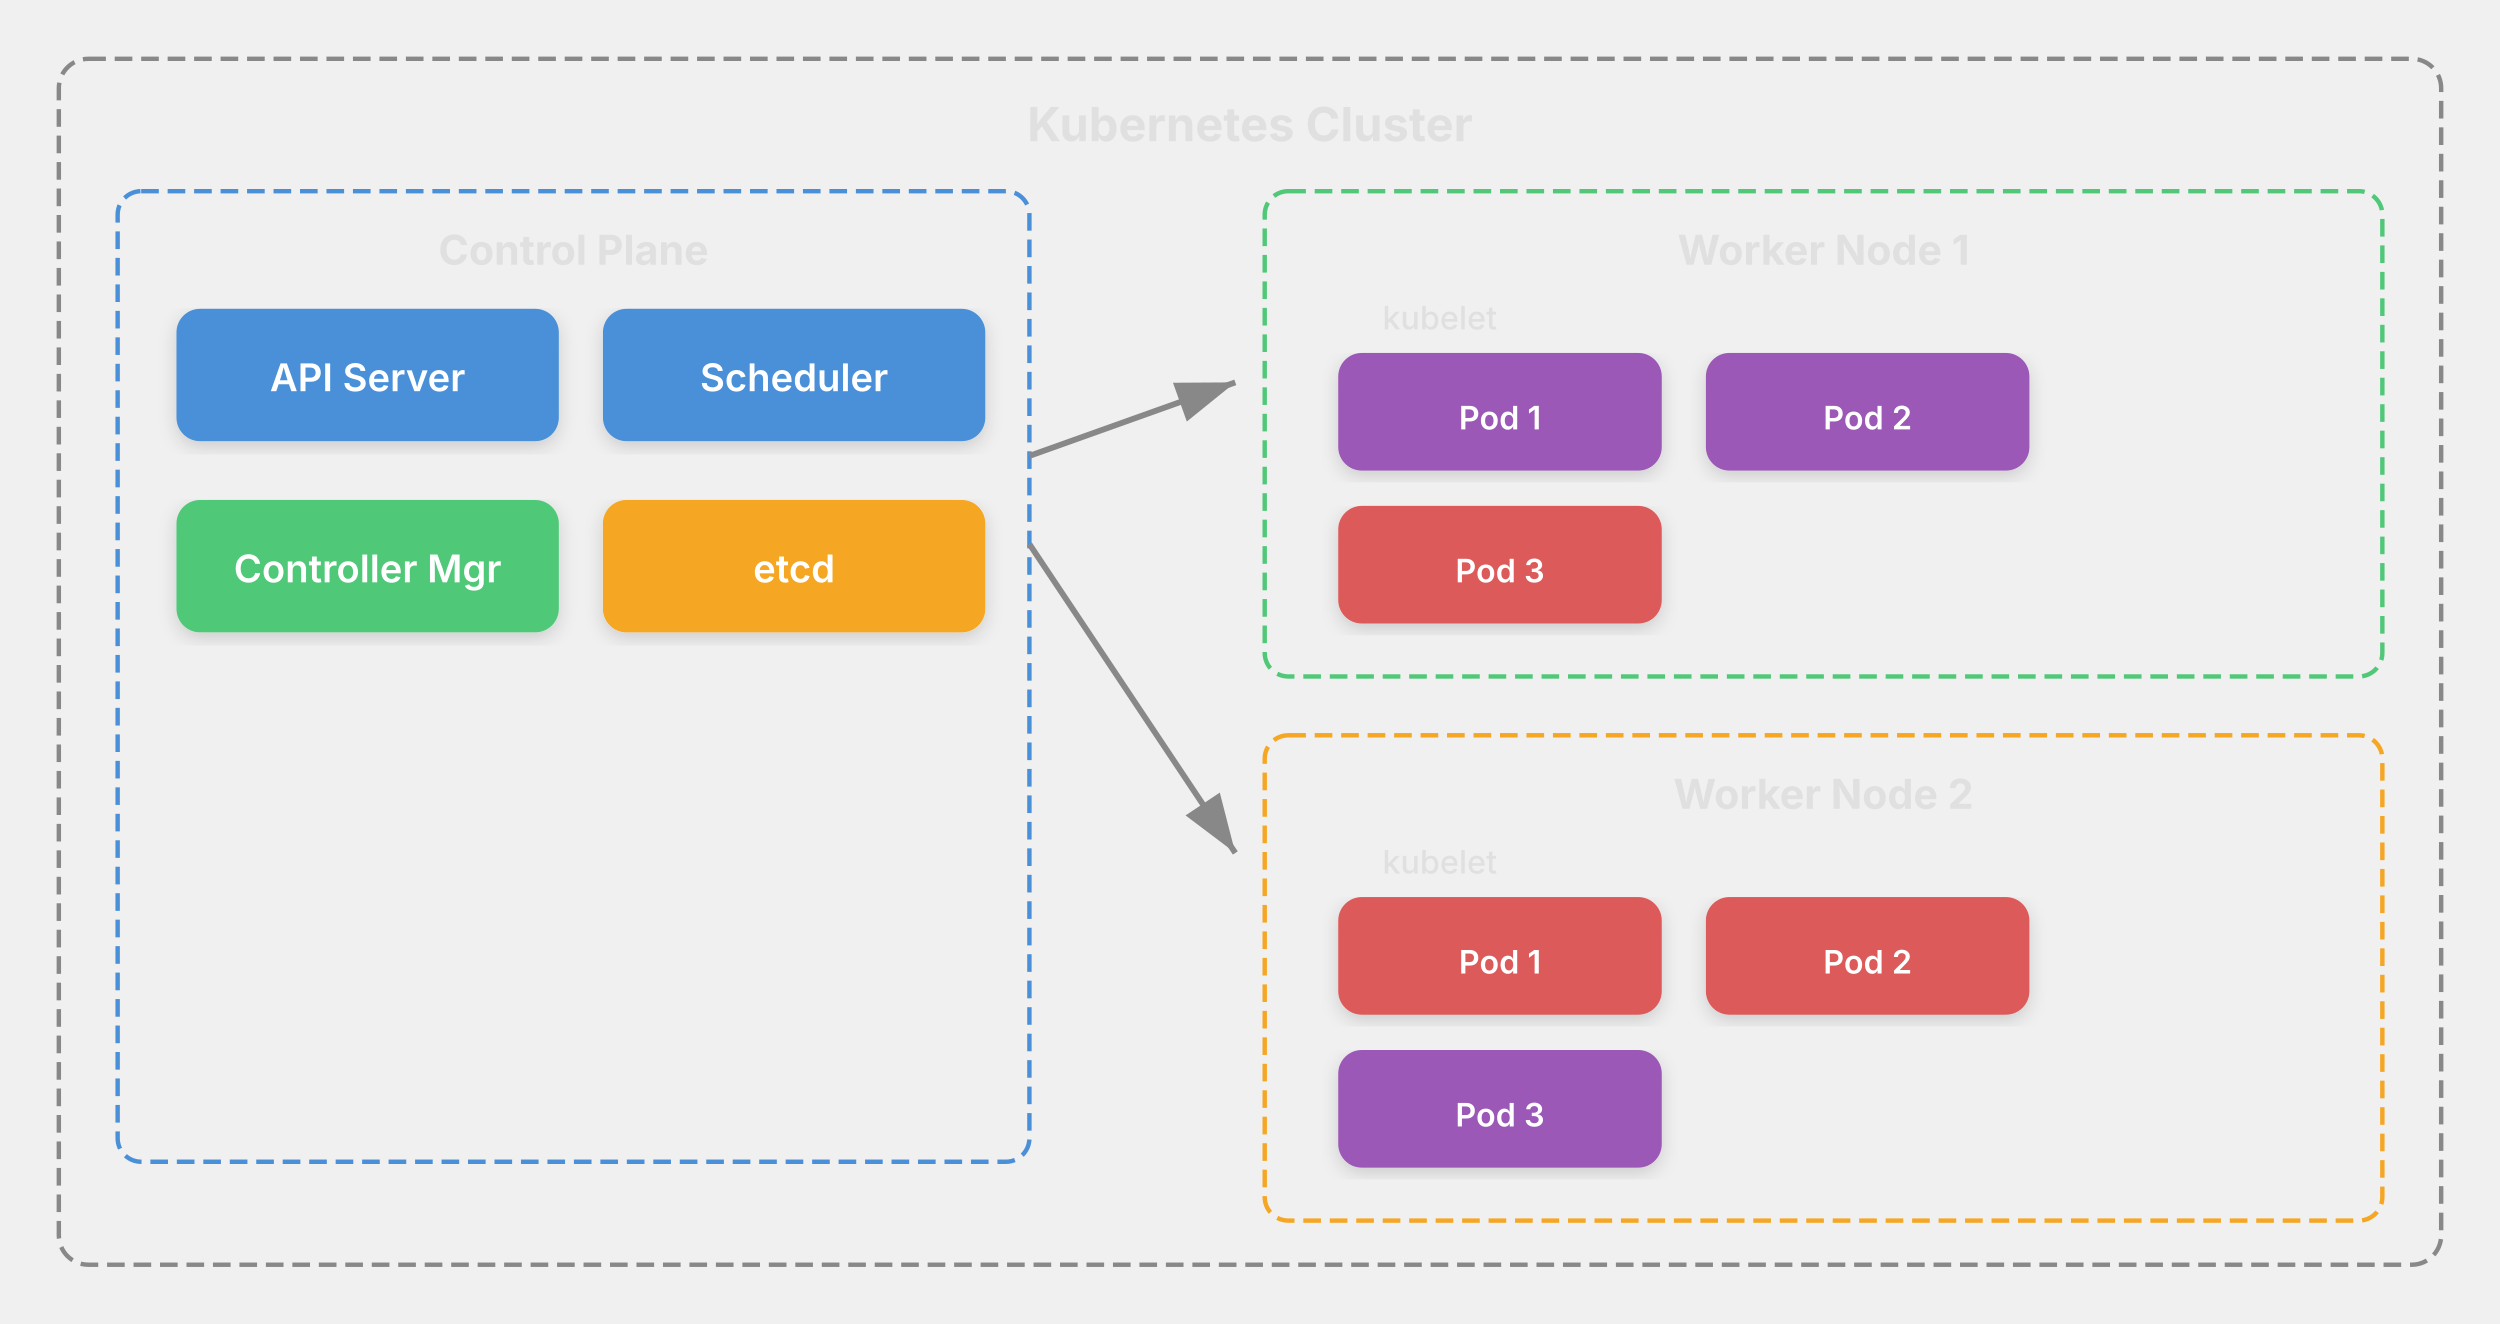
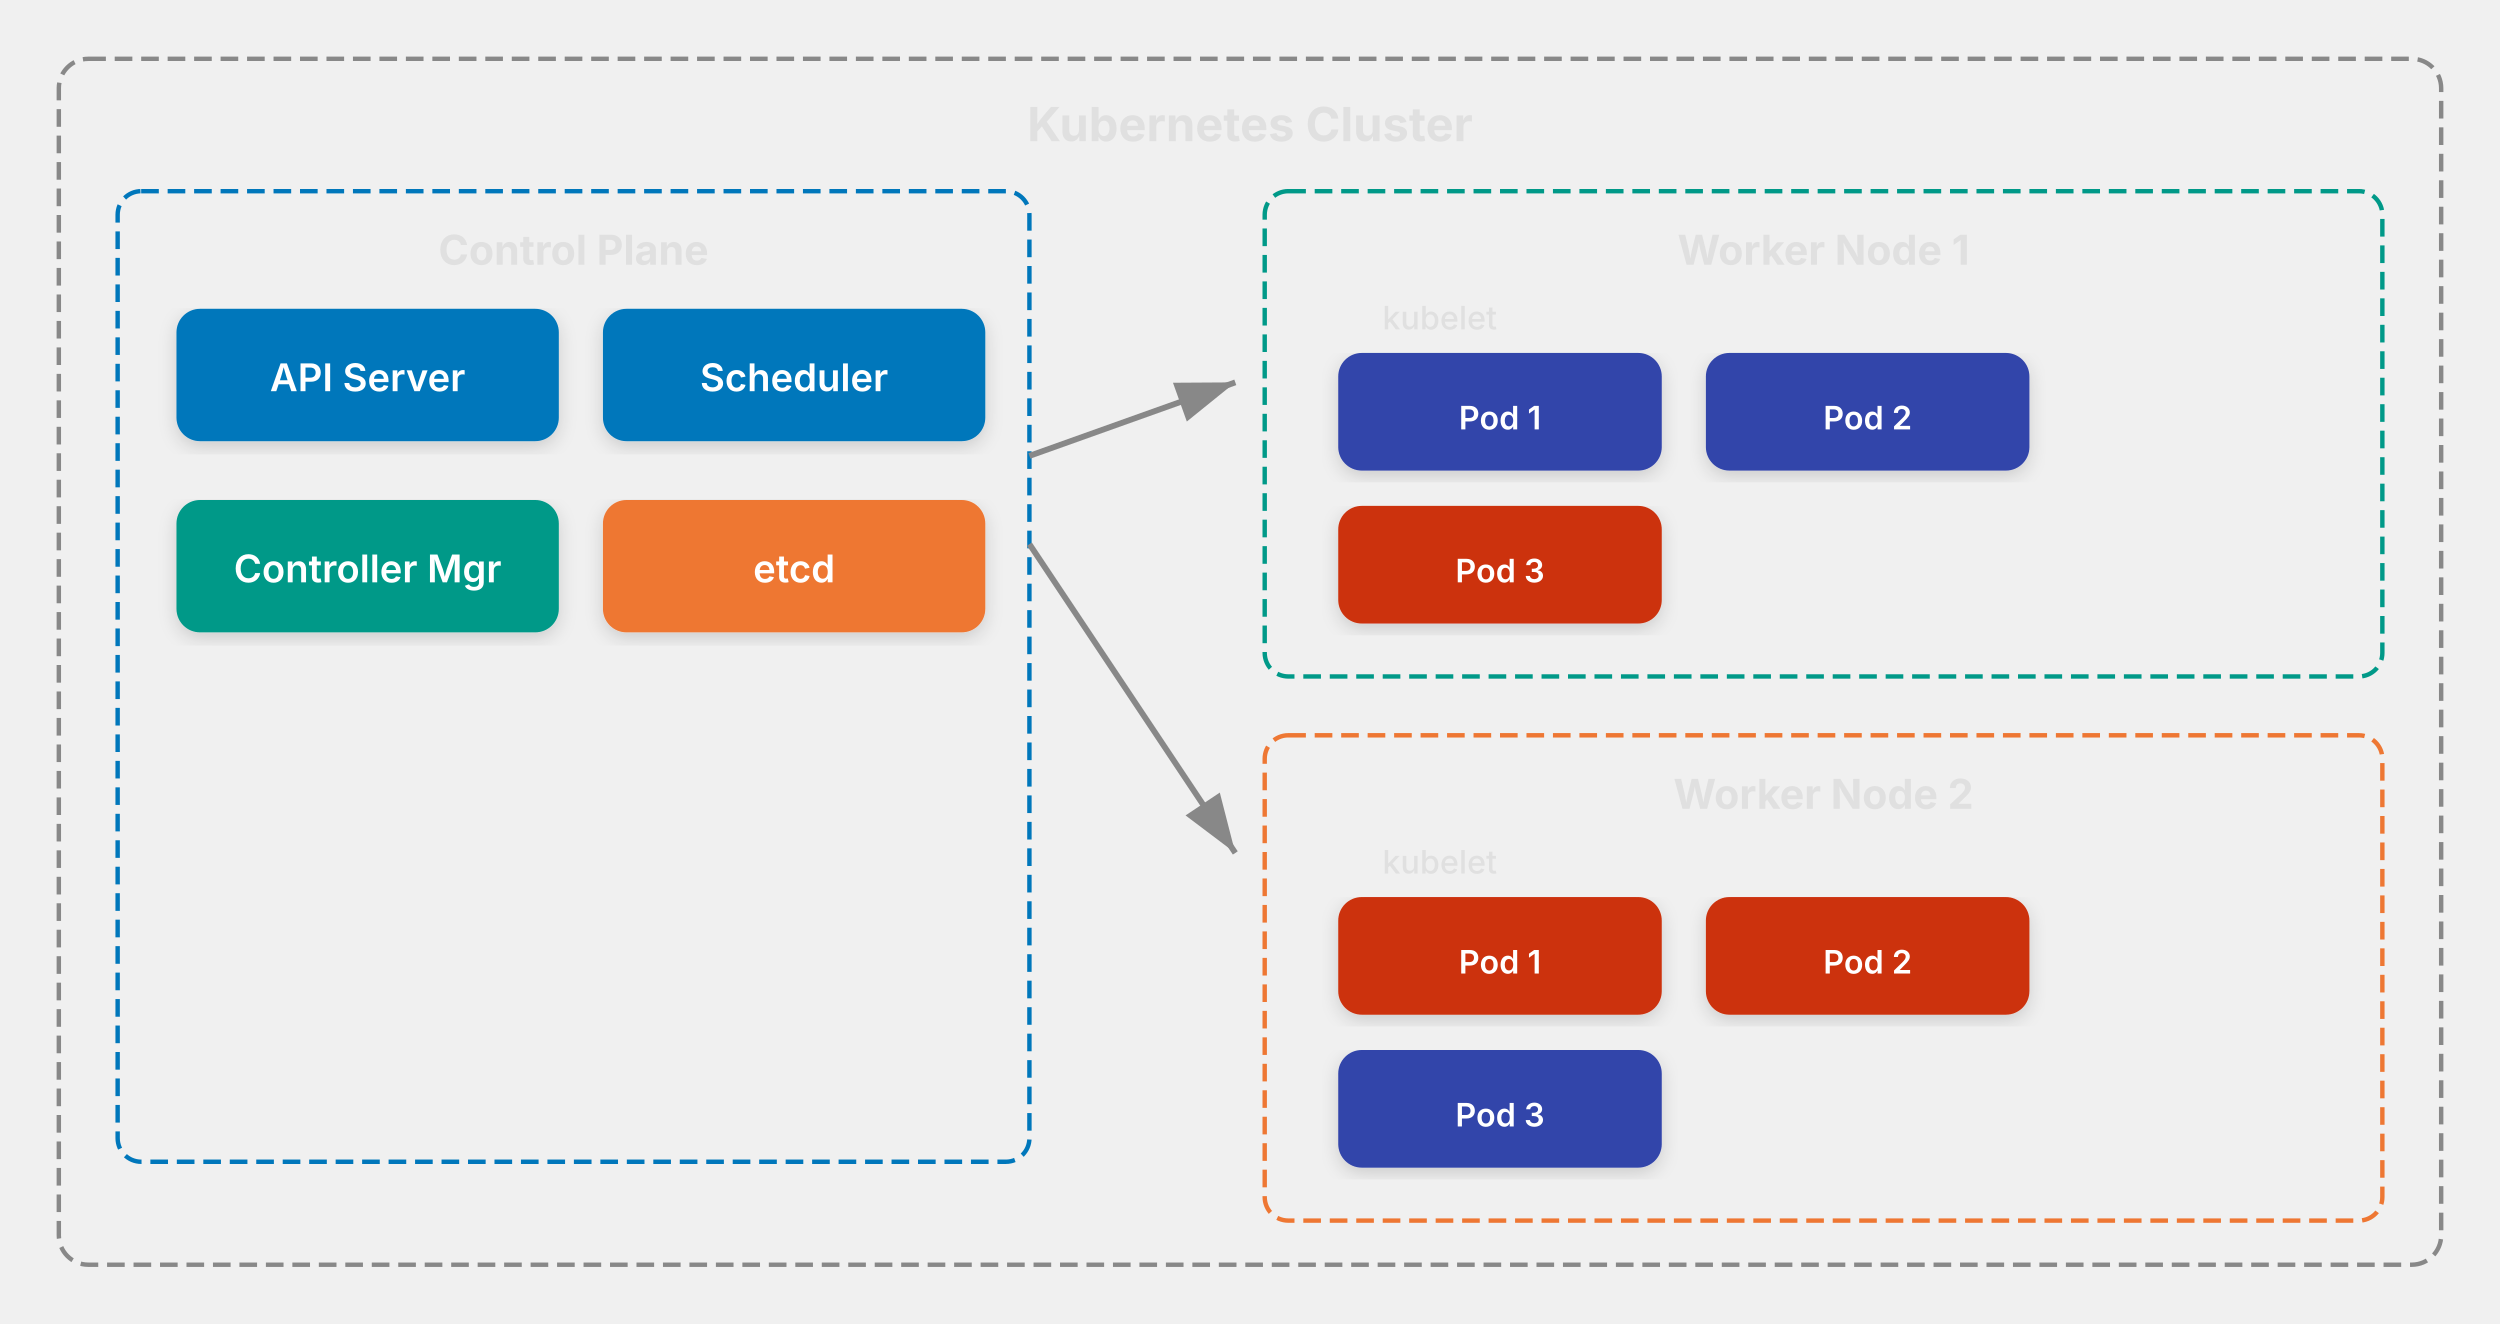
<svg xmlns="http://www.w3.org/2000/svg" viewBox="0 0 850 450" preserveAspectRatio="xMidYMid meet" role="img" aria-label="Kubernetes cluster architecture diagram" id="kubernetes-cluster-diagram">
  <style>
    .k8s-box { transition: filter 0.2s ease; cursor: pointer; }
    .k8s-box:hover { filter: brightness(1.15) drop-shadow(0 3px 10px rgba(0,0,0,0.3)); }
    .k8s-cluster-label { font-family: system-ui, -apple-system, sans-serif; font-size: 16px; font-weight: 700; fill: var(--diagram-text, #e0e0e0); }
    .k8s-section-label { font-family: system-ui, -apple-system, sans-serif; font-size: 14px; font-weight: 700; fill: var(--diagram-text, #e0e0e0); }
-     .k8s-label { font-family: system-ui, -apple-system, sans-serif; font-size: 13px; font-weight: 600; fill: #fff; }
+     .k8s-label { font-family: system-ui, -apple-system, sans-serif; font-size: 13px; font-weight: 600; fill: var(--diagram-label, #FFFFFF); }
    .k8s-sublabel { font-family: system-ui, -apple-system, sans-serif; font-size: 11px; font-weight: 500; fill: var(--diagram-text, #e0e0e0); }
-     .k8s-pod-label { font-family: system-ui, -apple-system, sans-serif; font-size: 11px; font-weight: 600; fill: #fff; }
+     .k8s-pod-label { font-family: system-ui, -apple-system, sans-serif; font-size: 11px; font-weight: 600; fill: var(--diagram-label, #FFFFFF); }
    .k8s-outline { fill: none; stroke: var(--diagram-arrow, #888); stroke-width: 1.5; stroke-dasharray: 6, 3; }
    .k8s-connector { stroke: var(--diagram-arrow, #888); stroke-width: 2; }
  </style>
  <defs>
    <marker id="k8s-arrow" markerWidth="10" markerHeight="7" refX="10" refY="3.5" orient="auto">
      <polygon points="0 0, 10 3.5, 0 7" fill="var(--diagram-arrow, #888)" />
    </marker>
    <filter id="k8s-shadow" x="-5%" y="-5%" width="110%" height="115%">
      <feDropShadow dx="0" dy="2" stdDeviation="3" flood-opacity="0.15" />
    </filter>
  </defs>
  <rect class="k8s-outline" x="20" y="20" width="810" height="410" rx="10" ry="10" />
  <text id="cluster-label" x="425" y="48" text-anchor="middle" class="k8s-cluster-label">Kubernetes Cluster</text>
-   <rect class="k8s-outline" x="40" y="65" width="310" height="330" rx="8" ry="8" style="stroke: var(--diagram-primary, #4A90D9);" />
+   <rect class="k8s-outline" x="40" y="65" width="310" height="330" rx="8" ry="8" style="stroke: var(--diagram-primary, #0077BB);" />
  <text x="195" y="90" text-anchor="middle" class="k8s-section-label">Control Plane</text>
  <g id="cp-1-group">
-     <rect class="k8s-box" x="60" y="105" width="130" height="45" rx="8" ry="8" fill="var(--diagram-primary, #4A90D9)" filter="url(#k8s-shadow)" />
+     <rect class="k8s-box" x="60" y="105" width="130" height="45" rx="8" ry="8" fill="var(--diagram-primary, #0077BB)" filter="url(#k8s-shadow)" />
    <text id="cp-1-label" x="125" y="133" text-anchor="middle" class="k8s-label">API Server</text>
  </g>
  <g id="cp-2-group">
-     <rect class="k8s-box" x="205" y="105" width="130" height="45" rx="8" ry="8" fill="var(--diagram-primary, #4A90D9)" filter="url(#k8s-shadow)" />
+     <rect class="k8s-box" x="205" y="105" width="130" height="45" rx="8" ry="8" fill="var(--diagram-primary, #0077BB)" filter="url(#k8s-shadow)" />
    <text id="cp-2-label" x="270" y="133" text-anchor="middle" class="k8s-label">Scheduler</text>
  </g>
  <g id="cp-3-group">
-     <rect class="k8s-box" x="60" y="170" width="130" height="45" rx="8" ry="8" fill="var(--diagram-secondary, #50C878)" filter="url(#k8s-shadow)" />
+     <rect class="k8s-box" x="60" y="170" width="130" height="45" rx="8" ry="8" fill="var(--diagram-secondary, #009988)" filter="url(#k8s-shadow)" />
    <text id="cp-3-label" x="125" y="198" text-anchor="middle" class="k8s-label">Controller Mgr</text>
  </g>
  <g id="cp-4-group">
-     <rect class="k8s-box" x="205" y="170" width="130" height="45" rx="8" ry="8" fill="var(--diagram-amber, #F5A623)" filter="url(#k8s-shadow)" />
+     <rect class="k8s-box" x="205" y="170" width="130" height="45" rx="8" ry="8" fill="var(--diagram-amber, #EE7733)" filter="url(#k8s-shadow)" />
    <text id="cp-4-label" x="270" y="198" text-anchor="middle" class="k8s-label">etcd</text>
  </g>
  <line x1="350" y1="155" x2="420" y2="130" class="k8s-connector" marker-end="url(#k8s-arrow)" />
  <line x1="350" y1="185" x2="420" y2="290" class="k8s-connector" marker-end="url(#k8s-arrow)" />
-   <rect class="k8s-outline" x="430" y="65" width="380" height="165" rx="8" ry="8" style="stroke: var(--diagram-secondary, #50C878);" />
+   <rect class="k8s-outline" x="430" y="65" width="380" height="165" rx="8" ry="8" style="stroke: var(--diagram-secondary, #009988);" />
  <text id="worker-1-label" x="620" y="90" text-anchor="middle" class="k8s-section-label">Worker Node 1</text>
  <text x="470" y="112" class="k8s-sublabel">kubelet</text>
  <g id="worker-1-pod-1-group">
-     <rect class="k8s-box" x="455" y="120" width="110" height="40" rx="8" ry="8" fill="var(--diagram-purple, #9B59B6)" filter="url(#k8s-shadow)" />
+     <rect class="k8s-box" x="455" y="120" width="110" height="40" rx="8" ry="8" fill="var(--diagram-purple, #3344AA)" filter="url(#k8s-shadow)" />
    <text id="worker-1-pod-1" x="510" y="146" text-anchor="middle" class="k8s-pod-label">Pod 1</text>
  </g>
  <g id="worker-1-pod-2-group">
-     <rect class="k8s-box" x="580" y="120" width="110" height="40" rx="8" ry="8" fill="var(--diagram-purple, #9B59B6)" filter="url(#k8s-shadow)" />
+     <rect class="k8s-box" x="580" y="120" width="110" height="40" rx="8" ry="8" fill="var(--diagram-purple, #3344AA)" filter="url(#k8s-shadow)" />
    <text id="worker-1-pod-2" x="635" y="146" text-anchor="middle" class="k8s-pod-label">Pod 2</text>
  </g>
  <g id="worker-1-pod-3-group" style="display:none;">
-     <rect class="k8s-box" x="705" y="120" width="110" height="40" rx="8" ry="8" fill="var(--diagram-purple, #9B59B6)" filter="url(#k8s-shadow)" />
+     <rect class="k8s-box" x="705" y="120" width="110" height="40" rx="8" ry="8" fill="var(--diagram-purple, #3344AA)" filter="url(#k8s-shadow)" />
    <text id="worker-1-pod-3" x="760" y="146" text-anchor="middle" class="k8s-pod-label">Pod 3</text>
  </g>
  <g id="worker-1-pod-4-group">
-     <rect class="k8s-box" x="455" y="172" width="110" height="40" rx="8" ry="8" fill="var(--diagram-red, #DC5A5A)" filter="url(#k8s-shadow)" />
+     <rect class="k8s-box" x="455" y="172" width="110" height="40" rx="8" ry="8" fill="var(--diagram-red, #CC3311)" filter="url(#k8s-shadow)" />
    <text id="worker-1-pod-4" x="510" y="198" text-anchor="middle" class="k8s-pod-label">Pod 3</text>
  </g>
-   <rect class="k8s-outline" x="430" y="250" width="380" height="165" rx="8" ry="8" style="stroke: var(--diagram-amber, #F5A623);" />
+   <rect class="k8s-outline" x="430" y="250" width="380" height="165" rx="8" ry="8" style="stroke: var(--diagram-amber, #EE7733);" />
  <text id="worker-2-label" x="620" y="275" text-anchor="middle" class="k8s-section-label">Worker Node 2</text>
  <text x="470" y="297" class="k8s-sublabel">kubelet</text>
  <g id="worker-2-pod-1-group">
-     <rect class="k8s-box" x="455" y="305" width="110" height="40" rx="8" ry="8" fill="var(--diagram-red, #DC5A5A)" filter="url(#k8s-shadow)" />
+     <rect class="k8s-box" x="455" y="305" width="110" height="40" rx="8" ry="8" fill="var(--diagram-red, #CC3311)" filter="url(#k8s-shadow)" />
    <text id="worker-2-pod-1" x="510" y="331" text-anchor="middle" class="k8s-pod-label">Pod 1</text>
  </g>
  <g id="worker-2-pod-2-group">
-     <rect class="k8s-box" x="580" y="305" width="110" height="40" rx="8" ry="8" fill="var(--diagram-red, #DC5A5A)" filter="url(#k8s-shadow)" />
+     <rect class="k8s-box" x="580" y="305" width="110" height="40" rx="8" ry="8" fill="var(--diagram-red, #CC3311)" filter="url(#k8s-shadow)" />
    <text id="worker-2-pod-2" x="635" y="331" text-anchor="middle" class="k8s-pod-label">Pod 2</text>
  </g>
  <g id="worker-2-pod-3-group" style="display:none;">
-     <rect class="k8s-box" x="705" y="305" width="110" height="40" rx="8" ry="8" fill="var(--diagram-red, #DC5A5A)" filter="url(#k8s-shadow)" />
+     <rect class="k8s-box" x="705" y="305" width="110" height="40" rx="8" ry="8" fill="var(--diagram-red, #CC3311)" filter="url(#k8s-shadow)" />
    <text id="worker-2-pod-3" x="760" y="331" text-anchor="middle" class="k8s-pod-label">Pod 3</text>
  </g>
  <g id="worker-2-pod-4-group">
-     <rect class="k8s-box" x="455" y="357" width="110" height="40" rx="8" ry="8" fill="var(--diagram-purple, #9B59B6)" filter="url(#k8s-shadow)" />
+     <rect class="k8s-box" x="455" y="357" width="110" height="40" rx="8" ry="8" fill="var(--diagram-purple, #3344AA)" filter="url(#k8s-shadow)" />
    <text id="worker-2-pod-4" x="510" y="383" text-anchor="middle" class="k8s-pod-label">Pod 3</text>
  </g>
</svg>
